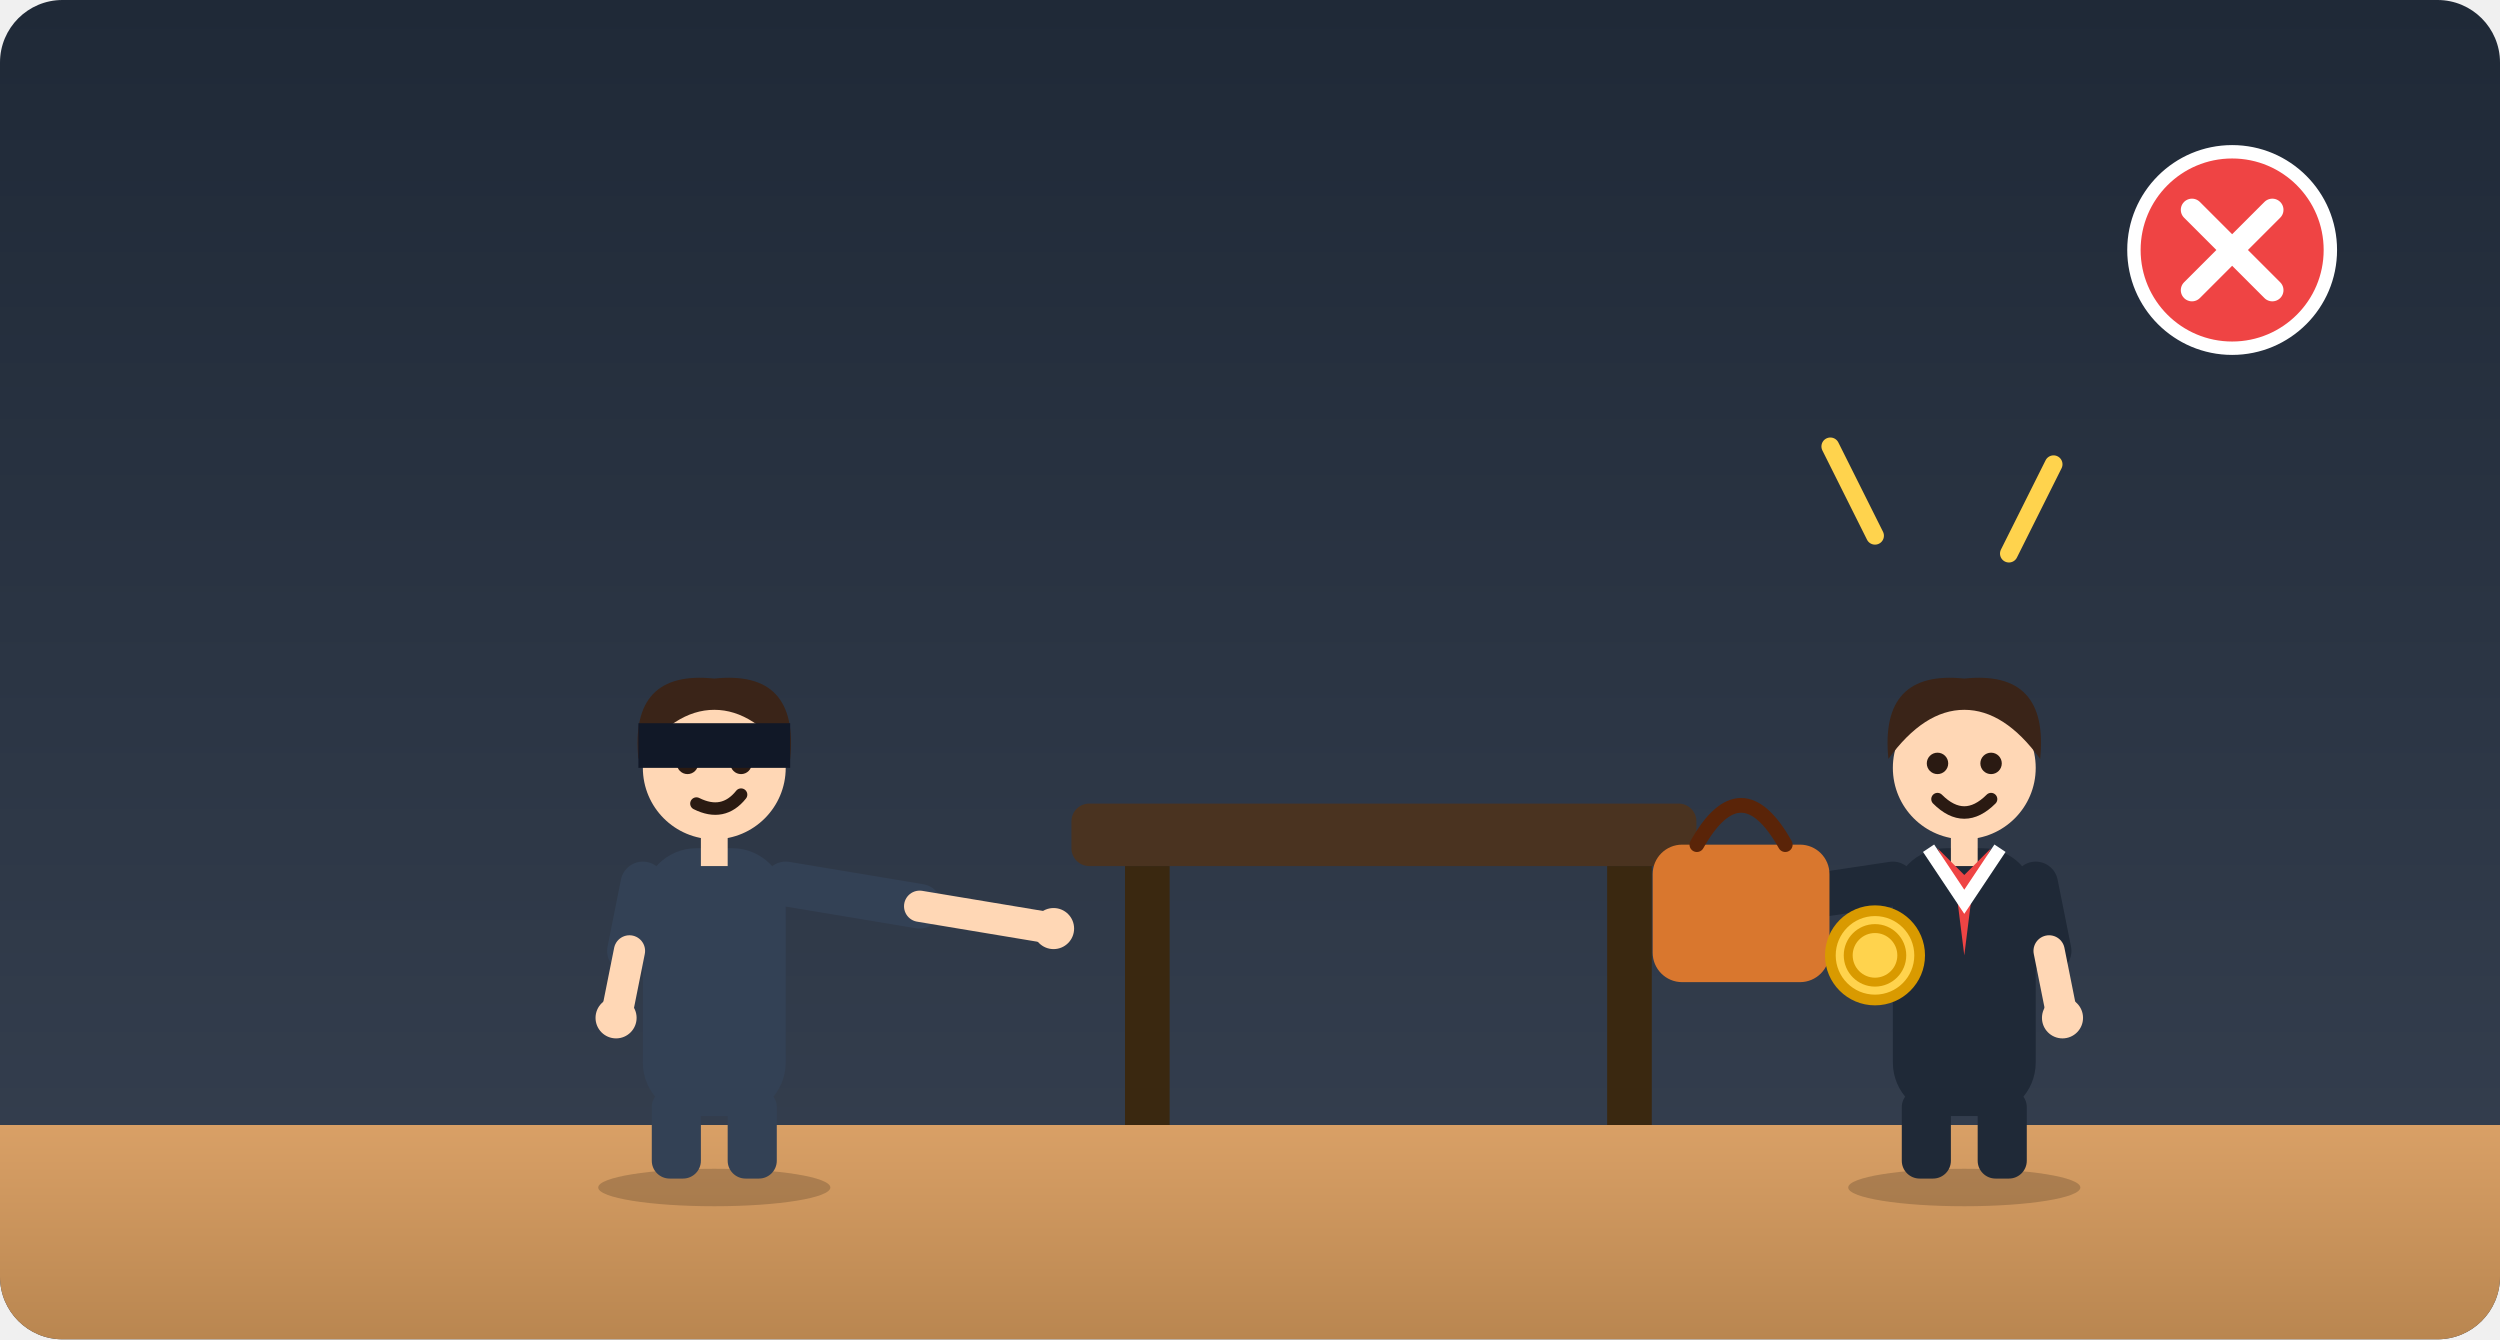
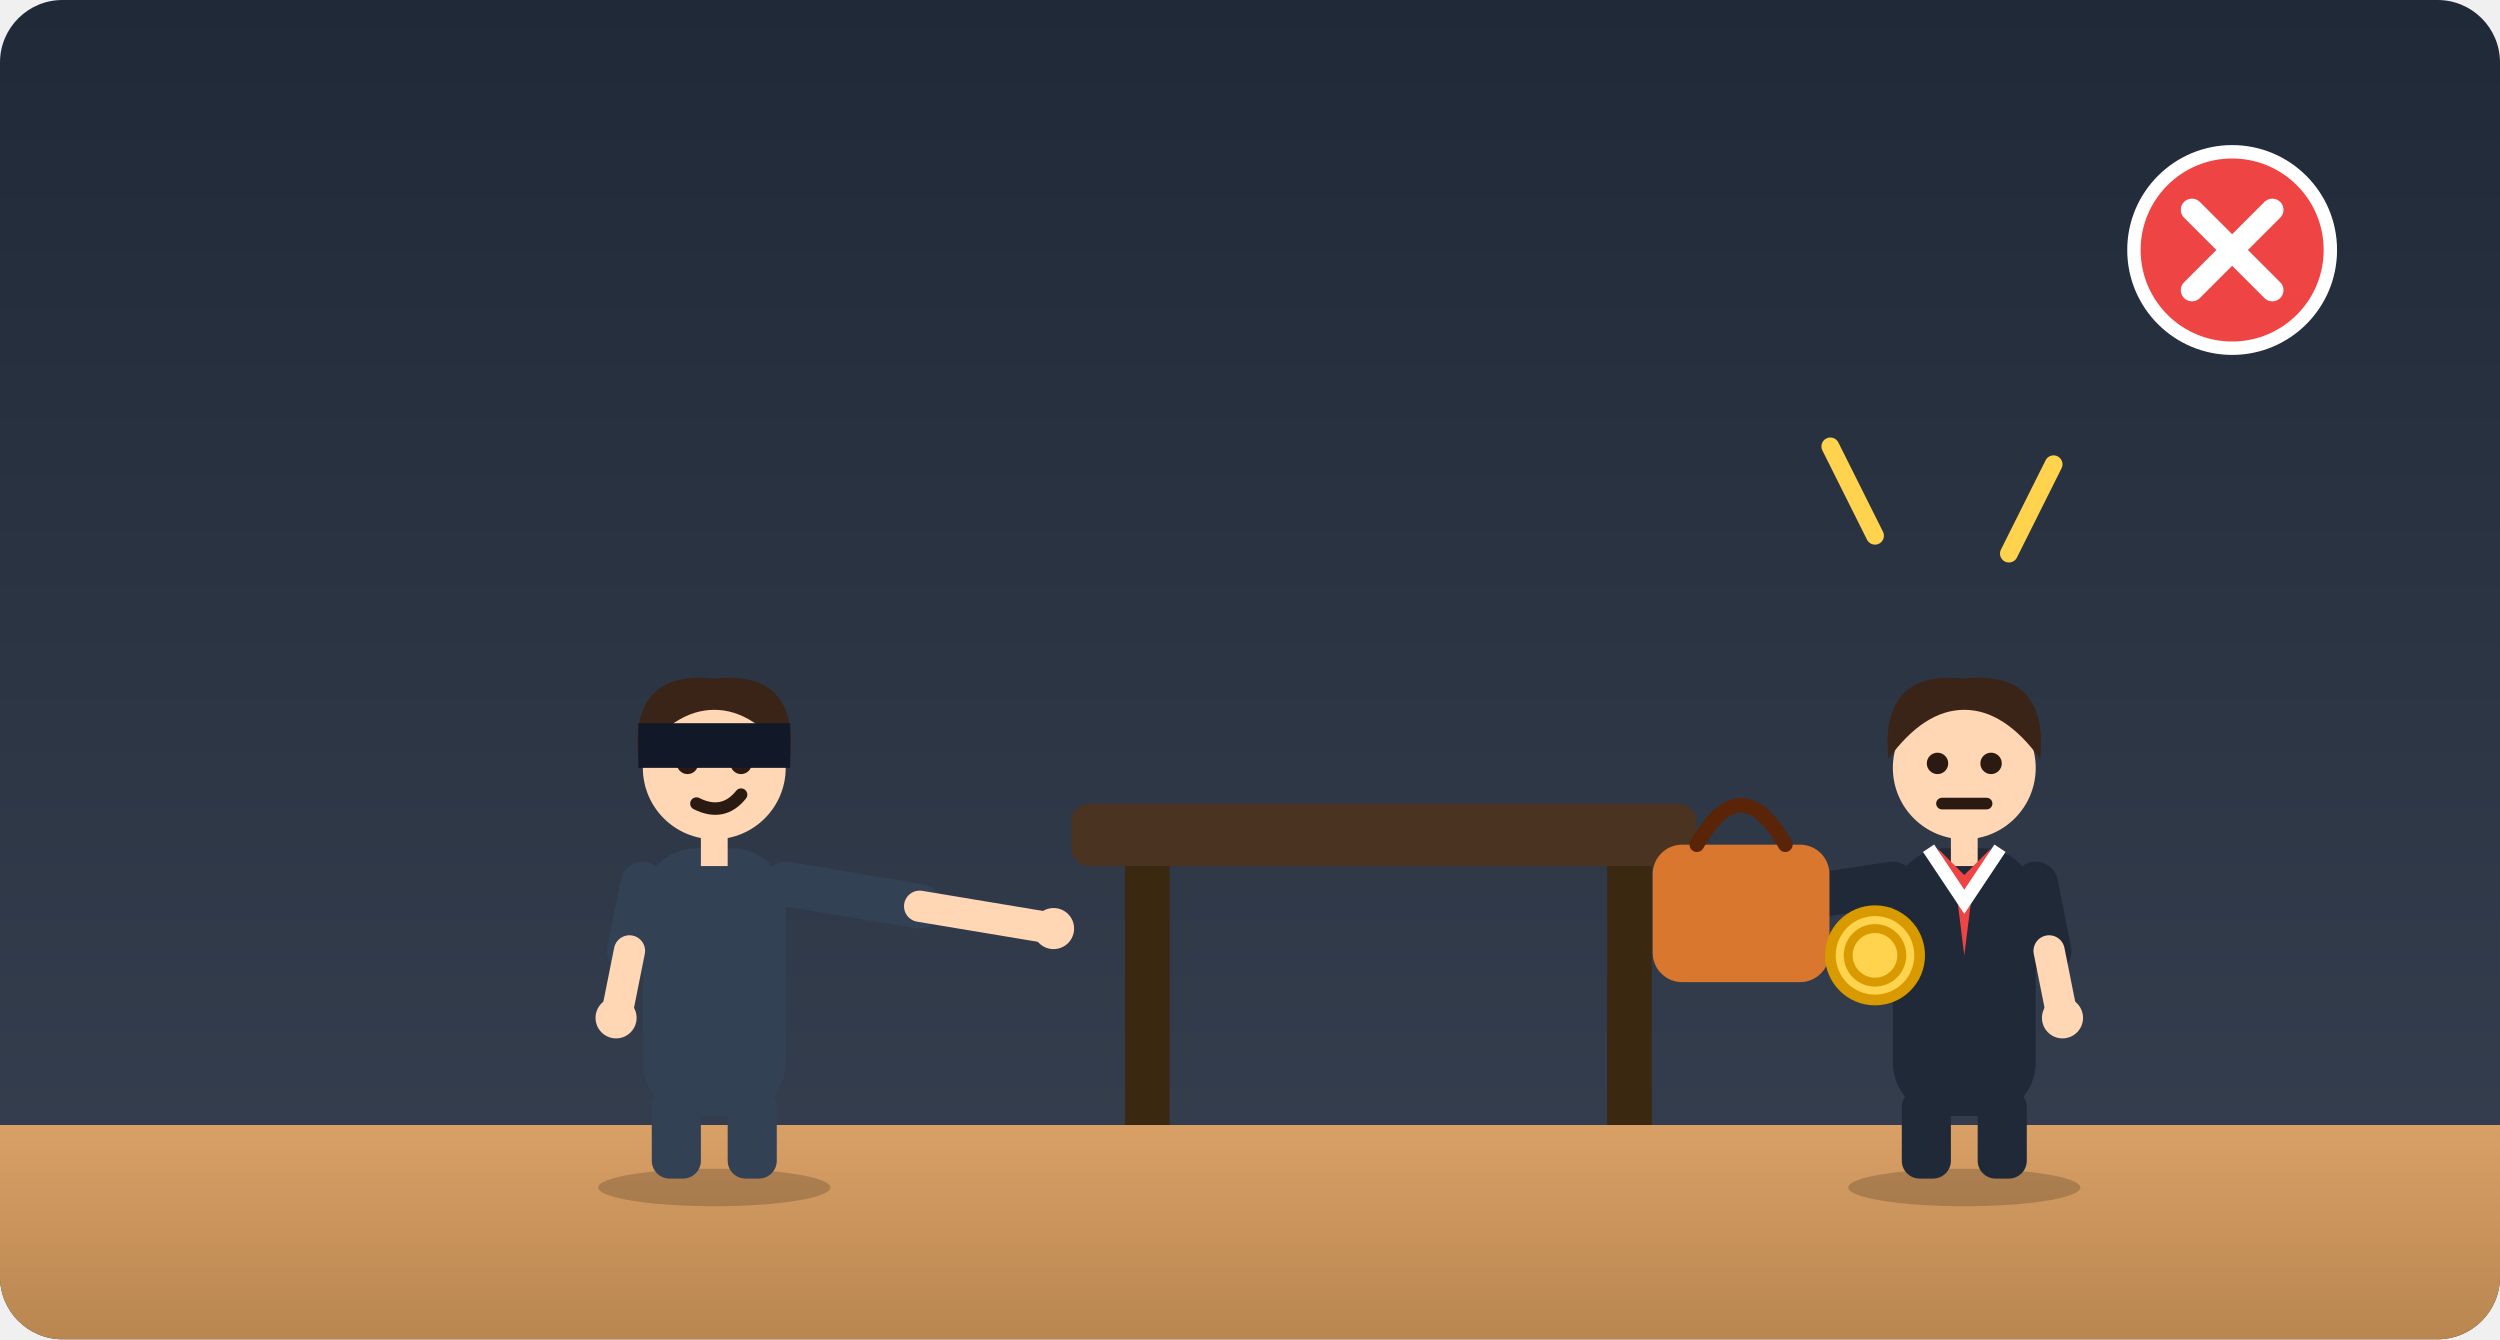
<svg xmlns="http://www.w3.org/2000/svg" data-n="3" data-t="1" data-c="#7f1d1d" viewBox="0 0 560 300" role="img" aria-label="책상 밑으로 돈다발을 슬쩍 건네 부정한 이득을 노리는 뇌물">
  <defs>
    <clipPath id="bribe_clip">
      <rect width="560" height="300" rx="14" />
    </clipPath>
    <linearGradient id="bribe_sky" x1="0" y1="0" x2="0" y2="1">
      <stop offset="0" stop-color="#1f2937" />
      <stop offset="1" stop-color="#374151" />
    </linearGradient>
    <linearGradient id="bribe_gr" x1="0" y1="0" x2="0" y2="1">
      <stop offset="0" stop-color="#d9a066" />
      <stop offset="1" stop-color="#b98650" />
    </linearGradient>
  </defs>
  <g clip-path="url(#bribe_clip)">
    <rect width="560" height="300" fill="url(#bribe_sky)" />
    <rect x="0" y="252" width="560" height="48" fill="url(#bribe_gr)" />
    <g class="vs up" data-s="1">
      <rect x="240" y="180" width="140" height="14" rx="4" fill="#4a3320" />
      <rect x="252" y="194" width="10" height="58" fill="#3a2810" />
      <rect x="360" y="194" width="10" height="58" fill="#3a2810" />
      <g transform="translate(440 254)">
        <ellipse cx="0" cy="12" rx="26" ry="4.2" fill="#000" fill-opacity="0.18" />
        <rect x="-14" y="-10" width="11" height="20" rx="4" fill="#1f2937" />
        <rect x="3" y="-10" width="11" height="20" rx="4" fill="#1f2937" />
        <rect x="-16" y="-64" width="32" height="60" rx="12" fill="#1f2937" />
        <path d="M-16 -56L-36 -53" fill="none" stroke="#1f2937" stroke-width="10" stroke-linecap="round" stroke-linejoin="round" />
        <path d="M-36 -53L-56 -50" fill="none" stroke="#ffd7b5" stroke-width="7" stroke-linecap="round" stroke-linejoin="round" />
        <circle cx="-56" cy="-50" r="4.6" fill="#ffd7b5" />
        <path d="M16 -56L19 -41" fill="none" stroke="#1f2937" stroke-width="10" stroke-linecap="round" stroke-linejoin="round" />
        <path d="M19 -41L22 -26" fill="none" stroke="#ffd7b5" stroke-width="7" stroke-linecap="round" stroke-linejoin="round" />
        <circle cx="22" cy="-26" r="4.6" fill="#ffd7b5" />
        <rect x="-3" y="-68" width="6" height="8" fill="#ffd7b5" />
        <circle cx="0" cy="-82" r="16" fill="#ffd7b5" />
        <path d="M-17 -84Q-19 -104 0 -102Q19 -104 17 -84Q9 -95 0 -95Q-9 -95 -17 -84Z" fill="#3a2418" />
        <circle cx="-6" cy="-83" r="2.4" fill="#2a1a12" />
        <circle cx="6" cy="-83" r="2.4" fill="#2a1a12" />
-         <path d="M-6 -75Q0 -69 6 -75" fill="none" stroke="#2a1a12" stroke-width="2.8" stroke-linecap="round" stroke-linejoin="round" />
+         <path d="M-5 -74H5" fill="none" stroke="#2a1a12" stroke-width="2.6" stroke-linecap="round" stroke-linejoin="round" />
        <path d="M-6 -64L0 -58L6 -64L2 -56L0 -40L-2 -56Z" fill="#ef4444" />
        <path d="M-8 -64L0 -52L8 -64" fill="none" stroke="#fff" stroke-width="3" />
      </g>
    </g>
    <g class="vs up" data-s="2">
      <g transform="translate(160 254)">
        <ellipse cx="0" cy="12" rx="26" ry="4.2" fill="#000" fill-opacity="0.18" />
        <rect x="-14" y="-10" width="11" height="20" rx="4" fill="#334155" />
        <rect x="3" y="-10" width="11" height="20" rx="4" fill="#334155" />
        <rect x="-16" y="-64" width="32" height="60" rx="12" fill="#334155" />
        <path d="M-16 -56L-19 -41" fill="none" stroke="#334155" stroke-width="10" stroke-linecap="round" stroke-linejoin="round" />
        <path d="M-19 -41L-22 -26" fill="none" stroke="#ffd7b5" stroke-width="7" stroke-linecap="round" stroke-linejoin="round" />
        <circle cx="-22" cy="-26" r="4.6" fill="#ffd7b5" />
        <path d="M16 -56L46 -51" fill="none" stroke="#334155" stroke-width="10" stroke-linecap="round" stroke-linejoin="round" />
        <path d="M46 -51L76 -46" fill="none" stroke="#ffd7b5" stroke-width="7" stroke-linecap="round" stroke-linejoin="round" />
        <circle cx="76" cy="-46" r="4.6" fill="#ffd7b5" />
        <rect x="-3" y="-68" width="6" height="8" fill="#ffd7b5" />
        <circle cx="0" cy="-82" r="16" fill="#ffd7b5" />
        <path d="M-17 -84Q-19 -104 0 -102Q19 -104 17 -84Q9 -95 0 -95Q-9 -95 -17 -84Z" fill="#3a2418" />
        <circle cx="-6" cy="-83" r="2.4" fill="#2a1a12" />
        <circle cx="6" cy="-83" r="2.4" fill="#2a1a12" />
        <path d="M-4 -74Q2 -71 6 -76" fill="none" stroke="#2a1a12" stroke-width="2.8" stroke-linecap="round" stroke-linejoin="round" />
        <rect x="-17" y="-92" width="34" height="10" fill="#111827" />
      </g>
      <path d="M170 210L250 224" fill="none" stroke="#111827" stroke-width="3" stroke-linecap="round" stroke-linejoin="round" stroke-opacity="0" />
    </g>
    <g class="mv" data-s="3" style="--from:translateX(-130px);--d:0.8s;transform-box:fill-box;transform-origin:center">
      <g class="vs" data-s="3">
        <g transform="translate(390 220) scale(1.1)">
          <rect x="-18" y="-28" width="36" height="28" rx="6" fill="#d9772e" />
          <path d="M-9 -28Q0 -44 9 -28" fill="none" stroke="#5a2408" stroke-width="3" stroke-linecap="round" stroke-linejoin="round" />
        </g>
        <circle cx="420" cy="214" r="10" fill="#ffd34d" stroke="#d99a00" stroke-width="2.4" />
        <circle cx="420" cy="214" r="6" fill="none" stroke="#d99a00" stroke-width="2" />
      </g>
    </g>
    <g class="vs pop" data-s="3">
      <path d="M420 120L410 100M450 124L460 104" fill="none" stroke="#ffd34d" stroke-width="4" stroke-linecap="round" stroke-linejoin="round" />
      <g transform="translate(500 56)">
        <circle r="22" fill="#ef4444" stroke="#fff" stroke-width="3" />
        <path d="M-9 -9L9 9M9 -9L-9 9" stroke="#fff" stroke-width="5" stroke-linecap="round" />
      </g>
    </g>
  </g>
</svg>
